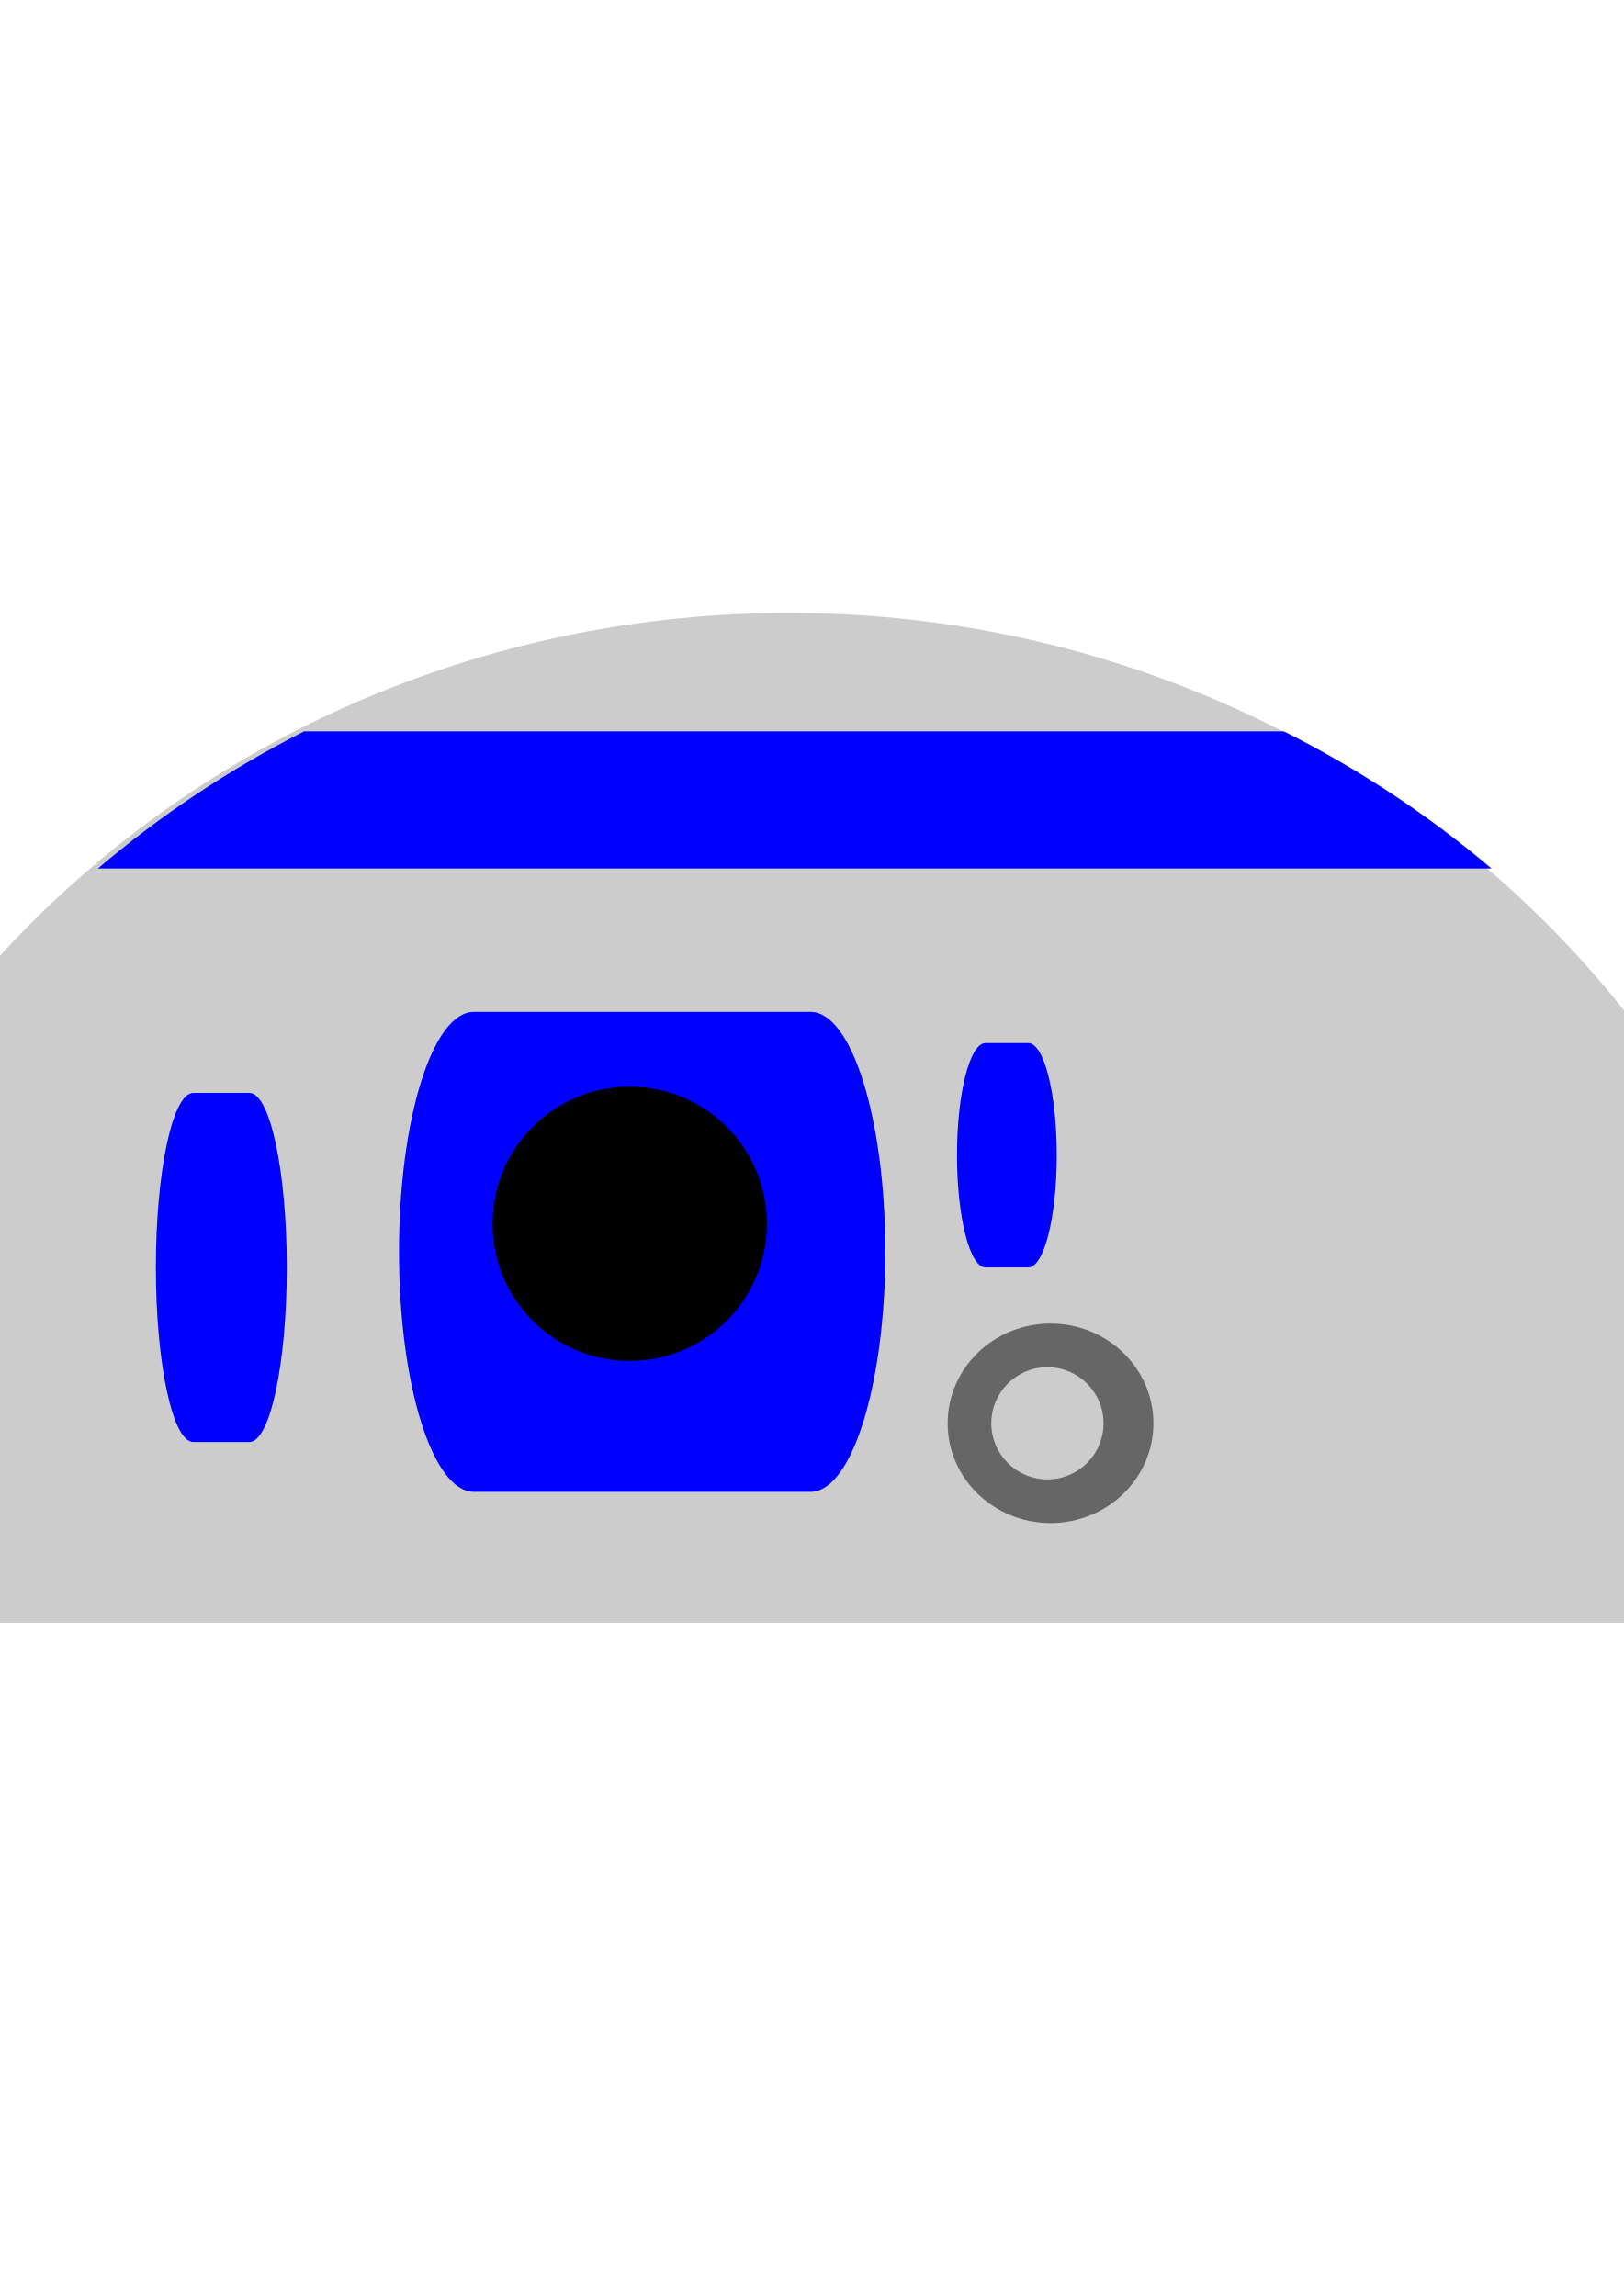
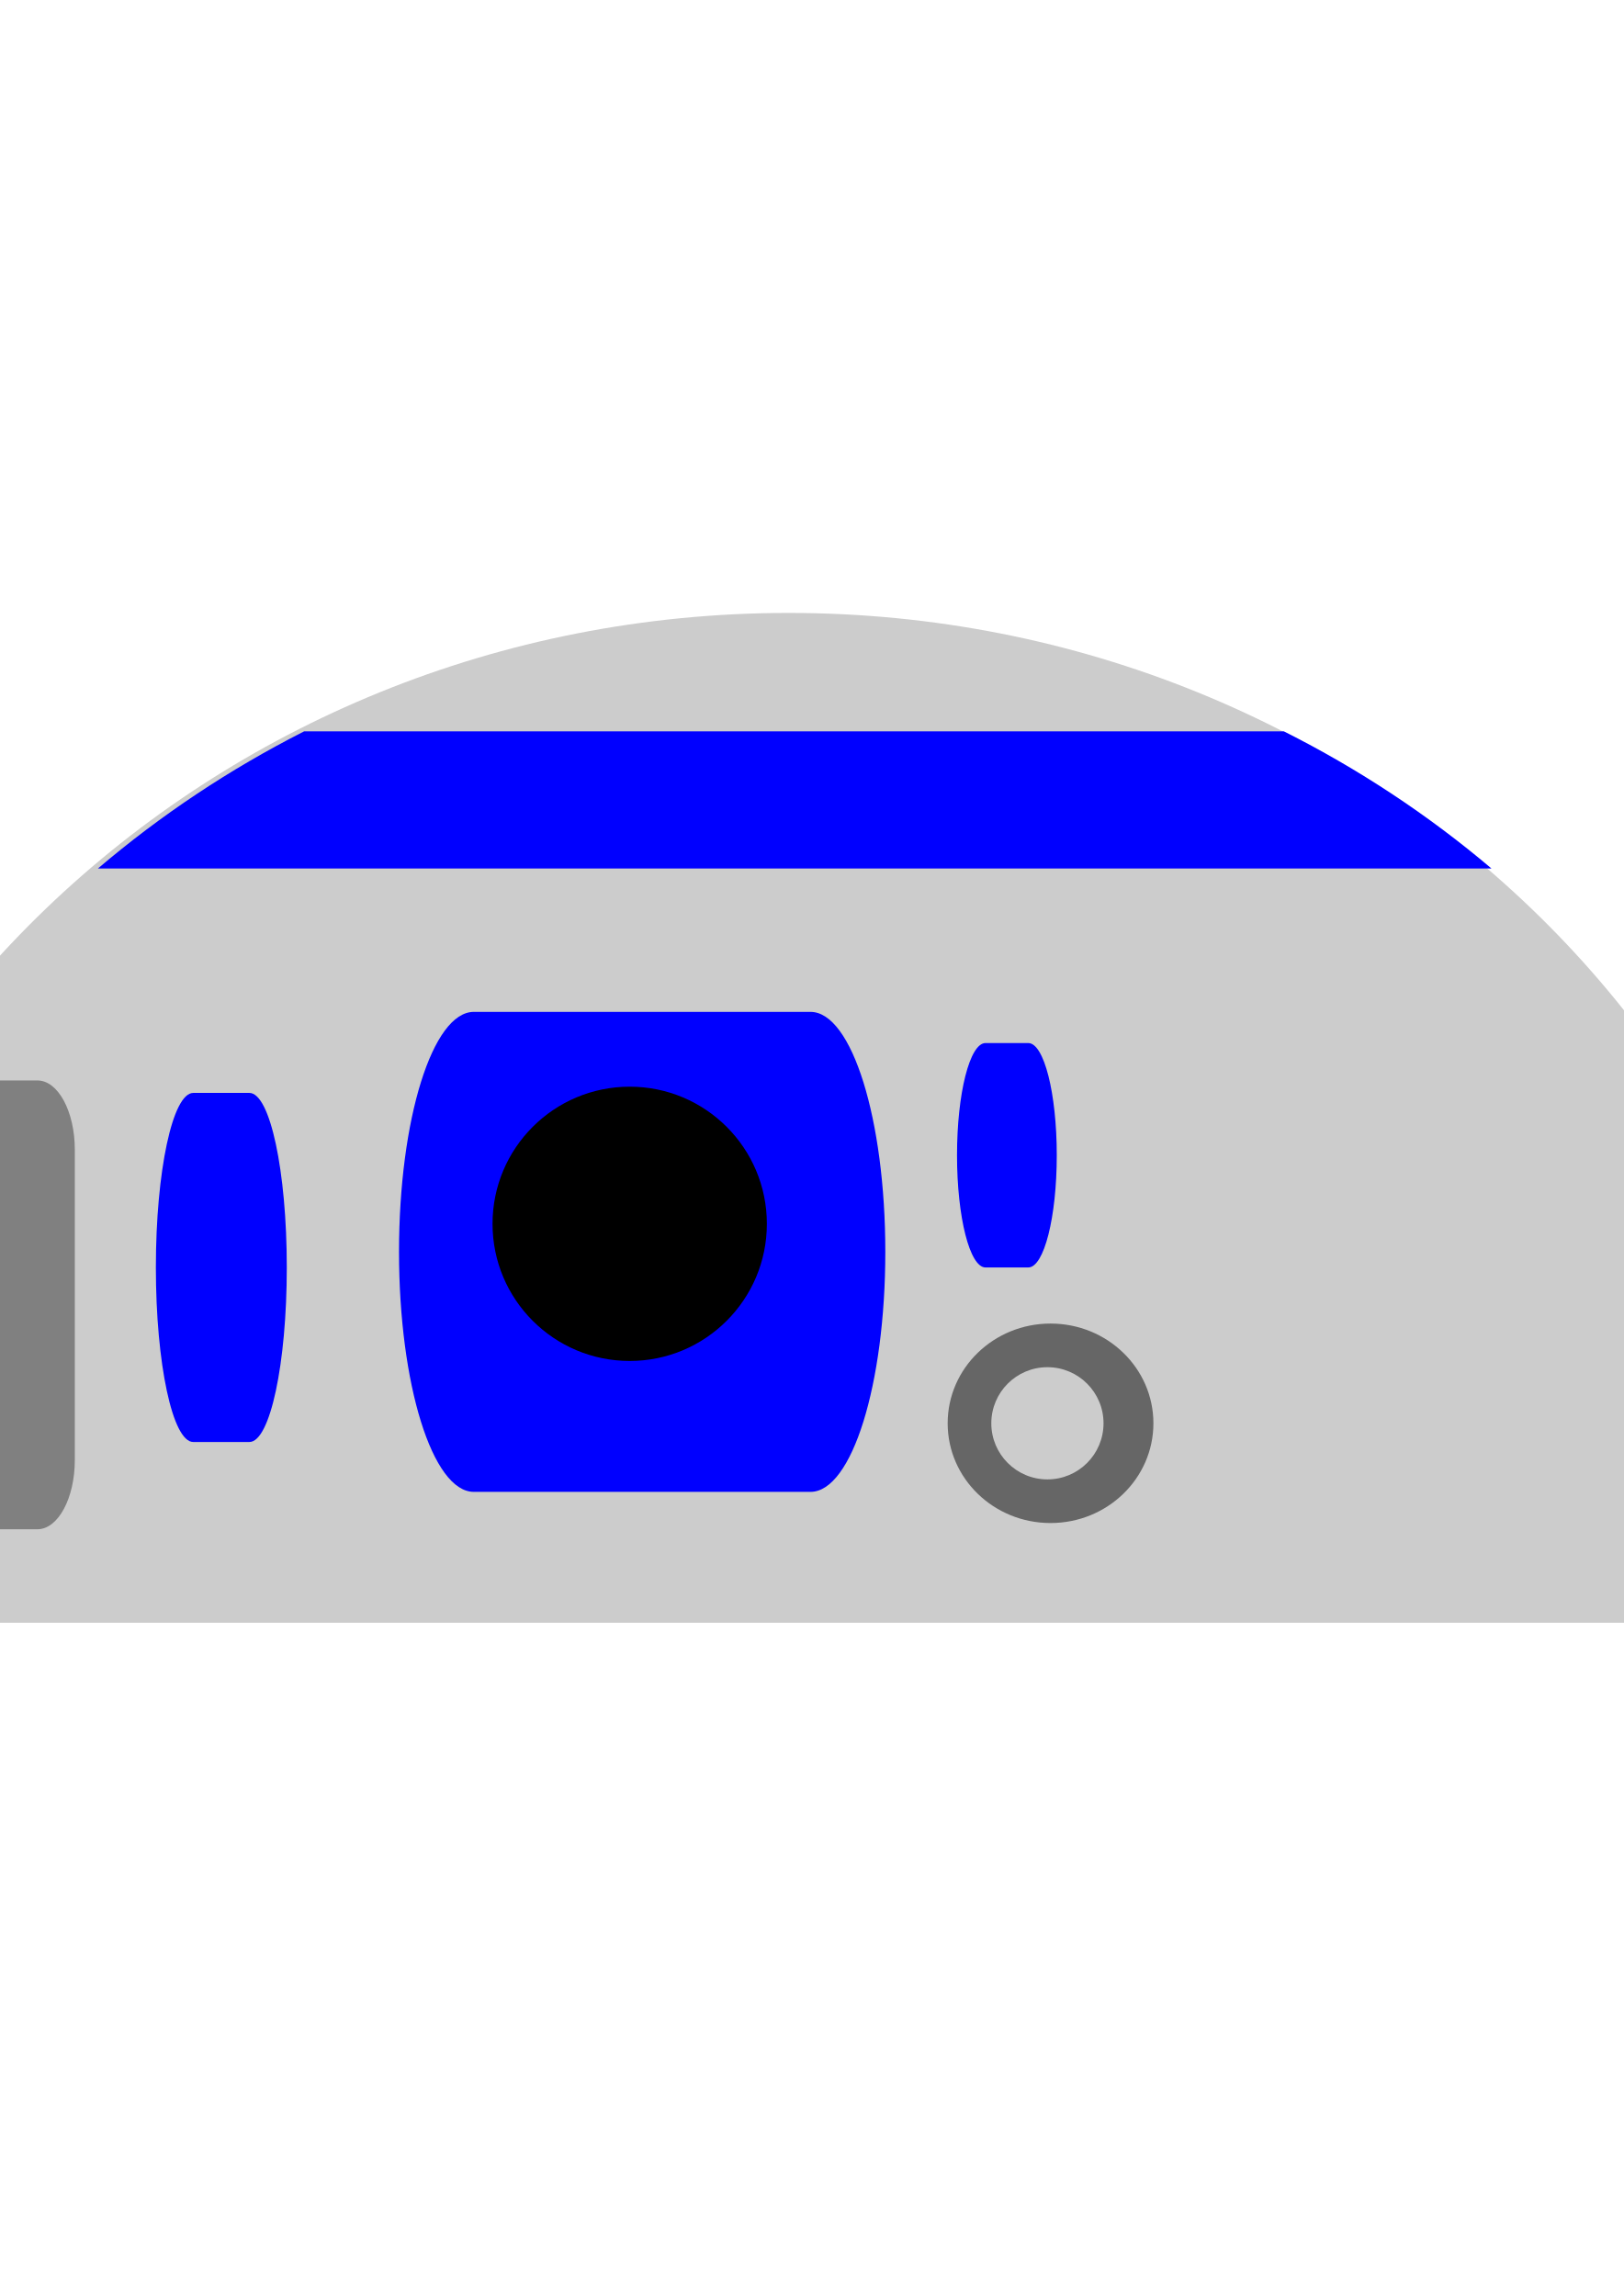
<svg xmlns="http://www.w3.org/2000/svg" width="210mm" height="297mm" viewBox="0 0 744.094 1052.362" id="svg2" version="1.1">
  <defs id="defs4" />
  <g id="layer1">
    <path style="opacity:1;fill:#cccccc;fill-opacity:1;stroke:none;stroke-width:12.395;stroke-linecap:round;stroke-miterlimit:4;stroke-dasharray:none;stroke-opacity:1" d="m 361.429,280.934 a 481.427,462.858 0 0 0 -481.429,462.857 l 962.859,0 A 481.427,462.858 0 0 0 361.429,280.934 Z" id="path3336" />
    <rect style="opacity:1;fill:#0000ff;fill-opacity:1;stroke:none;stroke-width:12.395;stroke-linecap:round;stroke-miterlimit:4;stroke-dasharray:none;stroke-opacity:1" id="rect3343" width="222.857" height="220" x="182.857" y="463.791" ry="110" rx="34.286" />
    <circle style="opacity:1;fill:#000000;fill-opacity:1;stroke:none;stroke-width:12.395;stroke-linecap:round;stroke-miterlimit:4;stroke-dasharray:none;stroke-opacity:1" id="path3345" cx="288.571" cy="560.934" r="62.857" />
    <ellipse style="opacity:1;fill:#666666;fill-opacity:1;stroke:none;stroke-width:12.395;stroke-linecap:round;stroke-miterlimit:4;stroke-dasharray:none;stroke-opacity:1" id="path3347" cx="481.429" cy="652.362" rx="47.143" ry="45.714" />
    <circle style="opacity:1;fill:#cccccc;fill-opacity:1;stroke:none;stroke-width:12.395;stroke-linecap:round;stroke-miterlimit:4;stroke-dasharray:none;stroke-opacity:1" id="path3349" cx="480" cy="652.362" r="25.714" />
    <rect style="opacity:1;fill:#0000ff;fill-opacity:1;stroke:none;stroke-width:12.395;stroke-linecap:round;stroke-miterlimit:4;stroke-dasharray:none;stroke-opacity:1" id="rect3351" width="60" height="160" x="71.429" y="500.934" rx="17.143" ry="110" />
    <rect style="opacity:1;fill:#0000ff;fill-opacity:1;stroke:none;stroke-width:12.395;stroke-linecap:round;stroke-miterlimit:4;stroke-dasharray:none;stroke-opacity:1" id="rect3351-3" width="45.714" height="102.857" x="438.571" y="478.077" rx="13.061" ry="70.714" />
    <path style="opacity:1;fill:#0000ff;fill-opacity:1;stroke:none;stroke-width:12.395;stroke-linecap:round;stroke-miterlimit:4;stroke-dasharray:none;stroke-opacity:1" d="M 139.355 335.219 A 481.427 462.858 0 0 0 44.875 398.076 L 683.502 398.076 A 481.427 462.858 0 0 0 588.381 335.219 L 139.355 335.219 z " id="path3417" />
-     <rect style="opacity:1;fill:#808080;fill-opacity:1;stroke:none;stroke-width:12.395;stroke-linecap:round;stroke-miterlimit:4;stroke-dasharray:none;stroke-opacity:1" id="rect3432" width="142.857" height="425.714" x="-894.286" y="255.219" ry="65.714" rx="34.286" />
+     <rect style="opacity:1;fill:#808080;fill-opacity:1;stroke:none;stroke-width:12.395;stroke-linecap:round;stroke-miterlimit:4;stroke-dasharray:none;stroke-opacity:1" id="rect3432" width="71.429" height="205.714" x="-37.143" y="495.219" ry="31.755" rx="17.143" />
  </g>
</svg>
